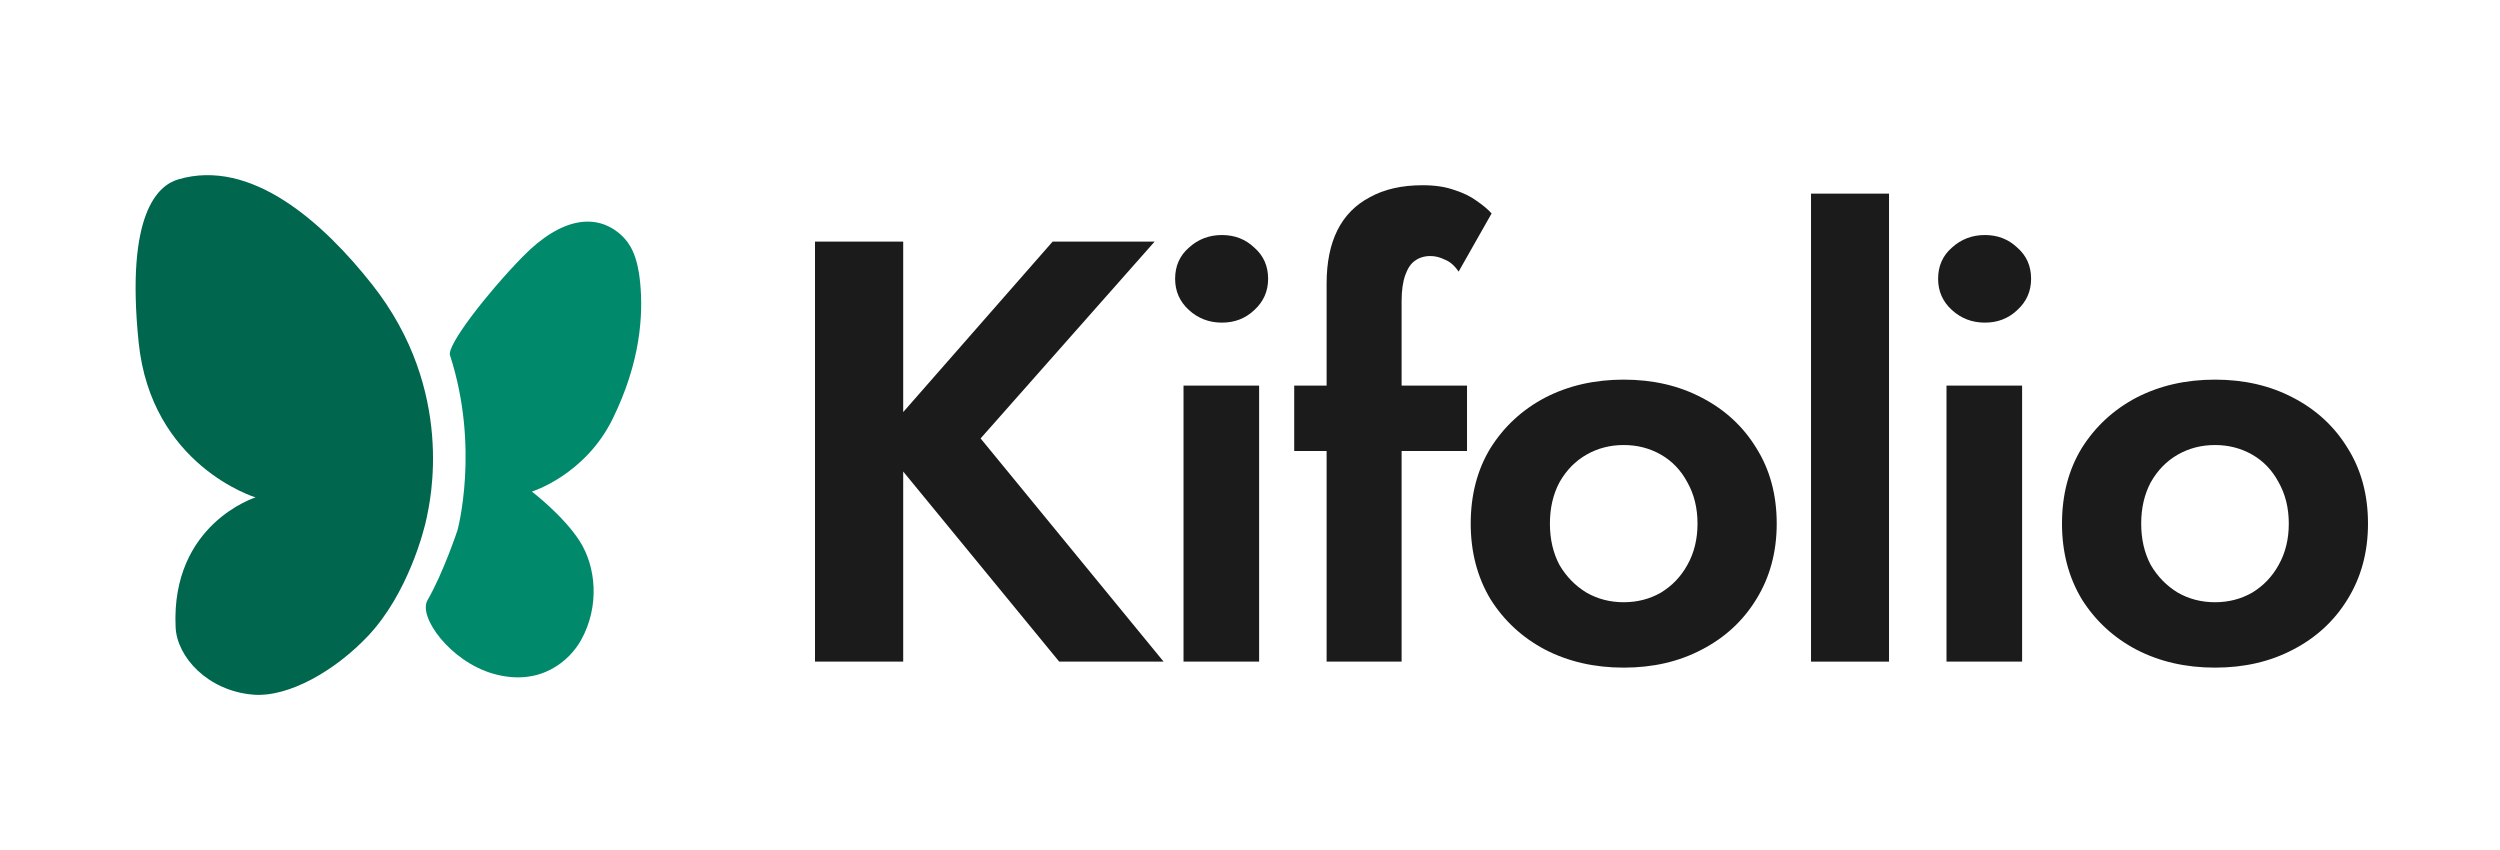
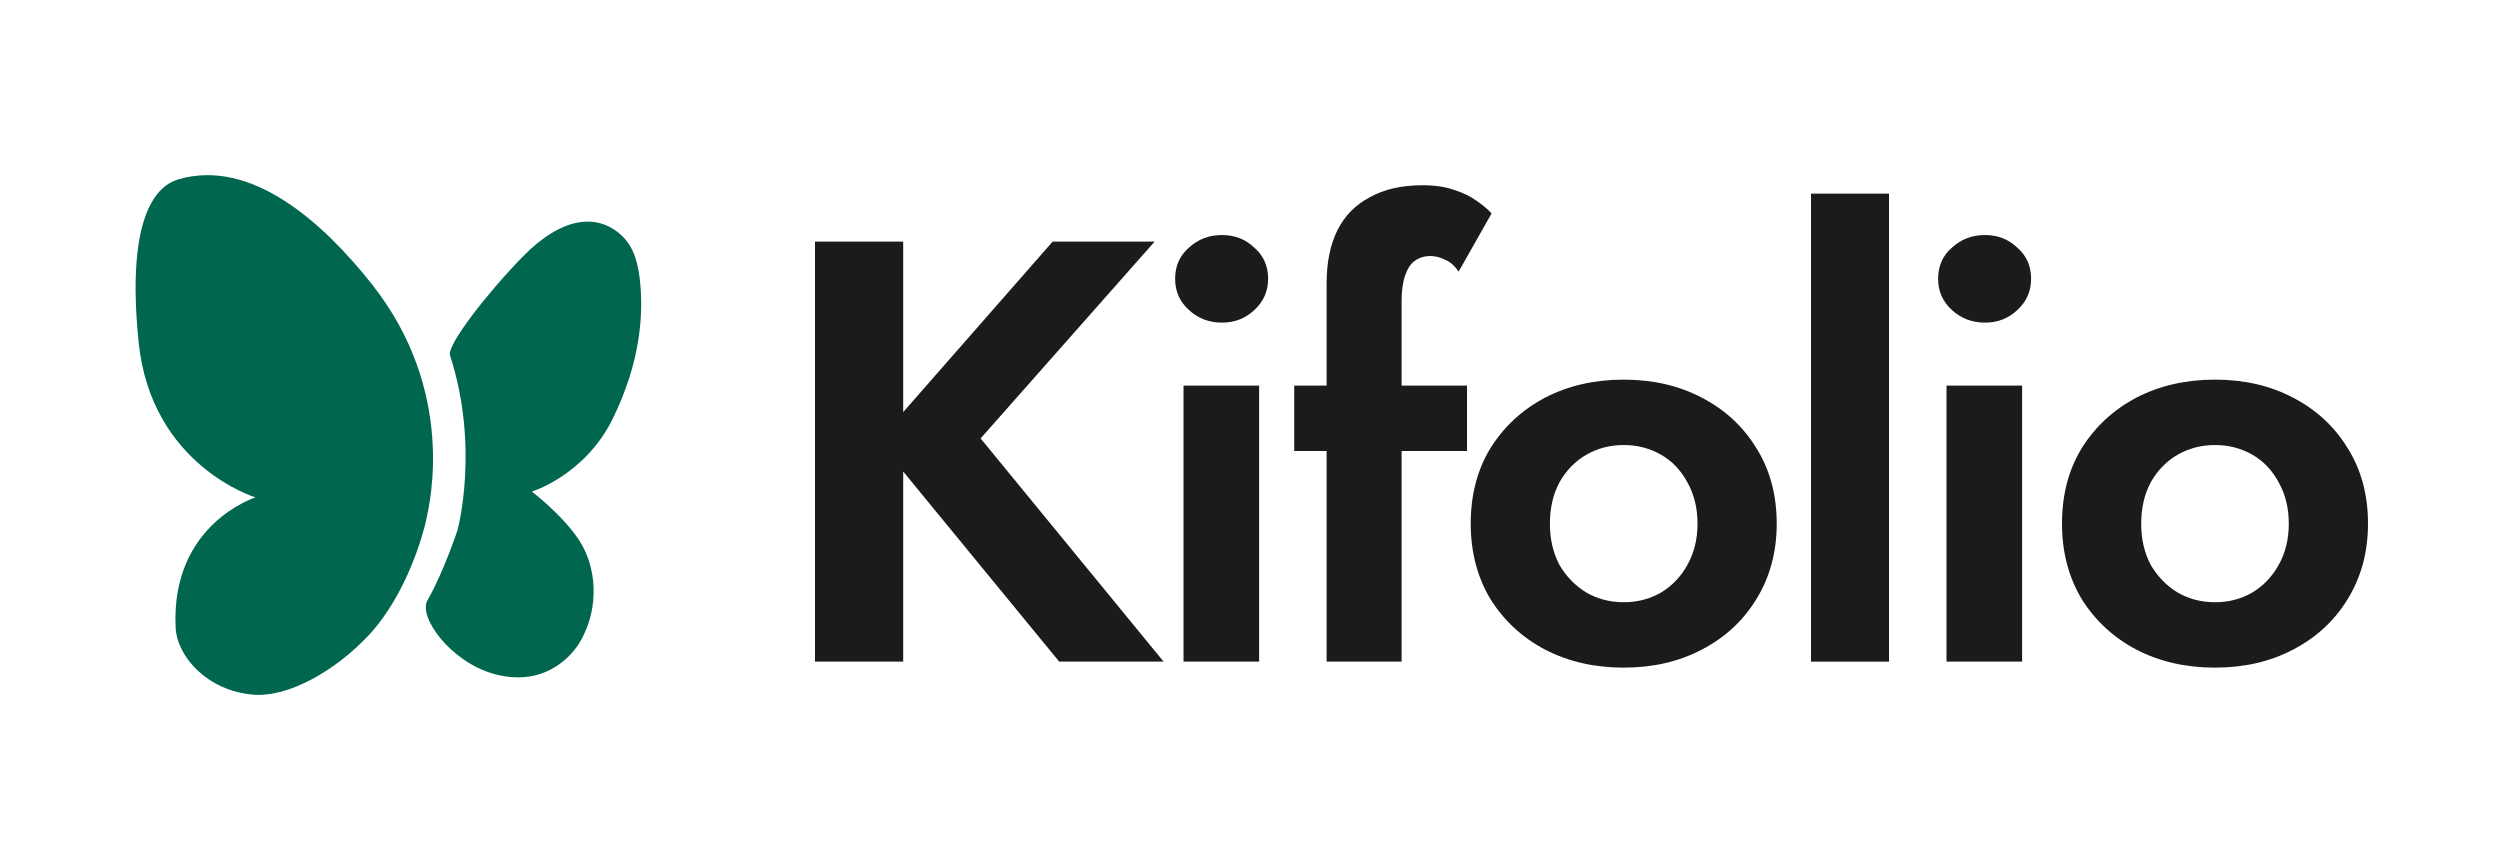
<svg xmlns="http://www.w3.org/2000/svg" width="500" height="170" viewBox="0 0 500 170" fill="none">
  <path d="M412.399 104.726C412.399 98.966 413.719 93.926 416.359 89.606C419.079 85.286 422.719 81.926 427.279 79.526C431.919 77.126 437.159 75.926 442.999 75.926C448.839 75.926 454.039 77.126 458.599 79.526C463.239 81.926 466.879 85.286 469.519 89.606C472.239 93.926 473.599 98.966 473.599 104.726C473.599 110.406 472.239 115.446 469.519 119.846C466.879 124.166 463.239 127.526 458.599 129.926C454.039 132.326 448.839 133.526 442.999 133.526C437.159 133.526 431.919 132.326 427.279 129.926C422.719 127.526 419.079 124.166 416.359 119.846C413.719 115.446 412.399 110.406 412.399 104.726ZM428.239 104.726C428.239 107.846 428.879 110.606 430.159 113.006C431.519 115.326 433.319 117.166 435.559 118.526C437.799 119.806 440.279 120.446 442.999 120.446C445.719 120.446 448.199 119.806 450.439 118.526C452.679 117.166 454.439 115.326 455.719 113.006C457.079 110.606 457.759 107.846 457.759 104.726C457.759 101.606 457.079 98.846 455.719 96.446C454.439 94.046 452.679 92.206 450.439 90.926C448.199 89.646 445.719 89.006 442.999 89.006C440.279 89.006 437.799 89.646 435.559 90.926C433.319 92.206 431.519 94.046 430.159 96.446C428.879 98.846 428.239 101.606 428.239 104.726Z" fill="#1B1B1B" />
  <path d="M387.621 55.766C387.621 53.206 388.541 51.126 390.381 49.526C392.221 47.846 394.421 47.006 396.981 47.006C399.541 47.006 401.701 47.846 403.461 49.526C405.301 51.126 406.221 53.206 406.221 55.766C406.221 58.246 405.301 60.326 403.461 62.006C401.701 63.686 399.541 64.526 396.981 64.526C394.421 64.526 392.221 63.686 390.381 62.006C388.541 60.326 387.621 58.246 387.621 55.766ZM389.301 77.126H404.421V132.326H389.301V77.126Z" fill="#1B1B1B" />
  <path d="M362.204 38.726H377.804V132.326H362.204V38.726Z" fill="#1B1B1B" />
  <path d="M294.143 104.726C294.143 98.966 295.463 93.926 298.103 89.606C300.823 85.286 304.463 81.926 309.023 79.526C313.663 77.126 318.903 75.926 324.743 75.926C330.583 75.926 335.783 77.126 340.343 79.526C344.983 81.926 348.623 85.286 351.263 89.606C353.983 93.926 355.343 98.966 355.343 104.726C355.343 110.406 353.983 115.446 351.263 119.846C348.623 124.166 344.983 127.526 340.343 129.926C335.783 132.326 330.583 133.526 324.743 133.526C318.903 133.526 313.663 132.326 309.023 129.926C304.463 127.526 300.823 124.166 298.103 119.846C295.463 115.446 294.143 110.406 294.143 104.726ZM309.983 104.726C309.983 107.846 310.623 110.606 311.903 113.006C313.263 115.326 315.063 117.166 317.303 118.526C319.543 119.806 322.023 120.446 324.743 120.446C327.463 120.446 329.943 119.806 332.183 118.526C334.423 117.166 336.183 115.326 337.463 113.006C338.823 110.606 339.503 107.846 339.503 104.726C339.503 101.606 338.823 98.846 337.463 96.446C336.183 94.046 334.423 92.206 332.183 90.926C329.943 89.646 327.463 89.006 324.743 89.006C322.023 89.006 319.543 89.646 317.303 90.926C315.063 92.206 313.263 94.046 311.903 96.446C310.623 98.846 309.983 101.606 309.983 104.726Z" fill="#1B1B1B" />
  <path d="M258.843 77.126H293.403V90.206H258.843V77.126ZM291.723 54.326C290.923 53.126 290.003 52.326 288.963 51.926C288.003 51.446 287.043 51.206 286.083 51.206C284.883 51.206 283.843 51.526 282.963 52.166C282.163 52.726 281.523 53.686 281.043 55.046C280.563 56.406 280.323 58.126 280.323 60.206V132.326H265.323V56.726C265.323 52.486 266.043 48.926 267.483 46.046C268.923 43.166 271.083 40.966 273.963 39.446C276.843 37.846 280.363 37.046 284.523 37.046C287.003 37.046 289.123 37.366 290.883 38.006C292.643 38.566 294.123 39.286 295.323 40.166C296.603 41.046 297.603 41.886 298.323 42.686L291.723 54.326Z" fill="#1B1B1B" />
  <path d="M235.024 55.766C235.024 53.206 235.944 51.126 237.784 49.526C239.624 47.846 241.824 47.006 244.384 47.006C246.944 47.006 249.104 47.846 250.864 49.526C252.704 51.126 253.624 53.206 253.624 55.766C253.624 58.246 252.704 60.326 250.864 62.006C249.104 63.686 246.944 64.526 244.384 64.526C241.824 64.526 239.624 63.686 237.784 62.006C235.944 60.326 235.024 58.246 235.024 55.766ZM236.704 77.126H251.824V132.326H236.704V77.126Z" fill="#1B1B1B" />
  <path d="M163 48.326H180.64V132.326H163V48.326ZM210.52 48.326H230.92L196.12 87.686L232.72 132.326H211.84L175.6 88.166L210.52 48.326Z" fill="#1B1B1B" />
-   <path d="M91.499 106.046C91.499 106.046 95.999 89.546 89.999 71.046C89.35 69.046 97.425 58.619 104.507 51.37C112.499 43.188 119.493 42.712 124.207 46.986C125.969 48.584 127.485 50.99 128.027 56.49C128.671 63.031 128.099 72.395 122.557 83.722C117.016 95.049 106.373 98.316 106.373 98.316C106.373 98.316 112.672 103.113 115.949 108.241C119.226 113.37 119.966 121.289 116.203 128.037C114.025 131.943 108.212 137.475 98.637 134.741C90.088 132.3 83.577 123.375 85.499 120.046C88.675 114.546 91.499 106.046 91.499 106.046Z" fill="#008A6B" />
+   <path d="M91.499 106.046C91.499 106.046 95.999 89.546 89.999 71.046C89.35 69.046 97.425 58.619 104.507 51.37C112.499 43.188 119.493 42.712 124.207 46.986C125.969 48.584 127.485 50.99 128.027 56.49C128.671 63.031 128.099 72.395 122.557 83.722C117.016 95.049 106.373 98.316 106.373 98.316C106.373 98.316 112.672 103.113 115.949 108.241C119.226 113.37 119.966 121.289 116.203 128.037C114.025 131.943 108.212 137.475 98.637 134.741C90.088 132.3 83.577 123.375 85.499 120.046C88.675 114.546 91.499 106.046 91.499 106.046Z" fill="#00664E" />
  <path d="M35.124 125.477C35.399 131.343 41.454 138.143 50.6 138.929C57.714 139.541 67.136 134.076 73.663 127.126C81.535 118.742 84.826 106.197 85.37 103.405C85.913 100.613 91.273 78.228 74.414 56.885C64.667 44.547 50.283 31.554 35.641 35.88C31.648 37.06 25.104 42.6 27.722 68.415C30.235 93.197 51.11 99.48 51.11 99.48C51.11 99.48 34.152 104.772 35.124 125.477Z" fill="#00664E" />
</svg>
